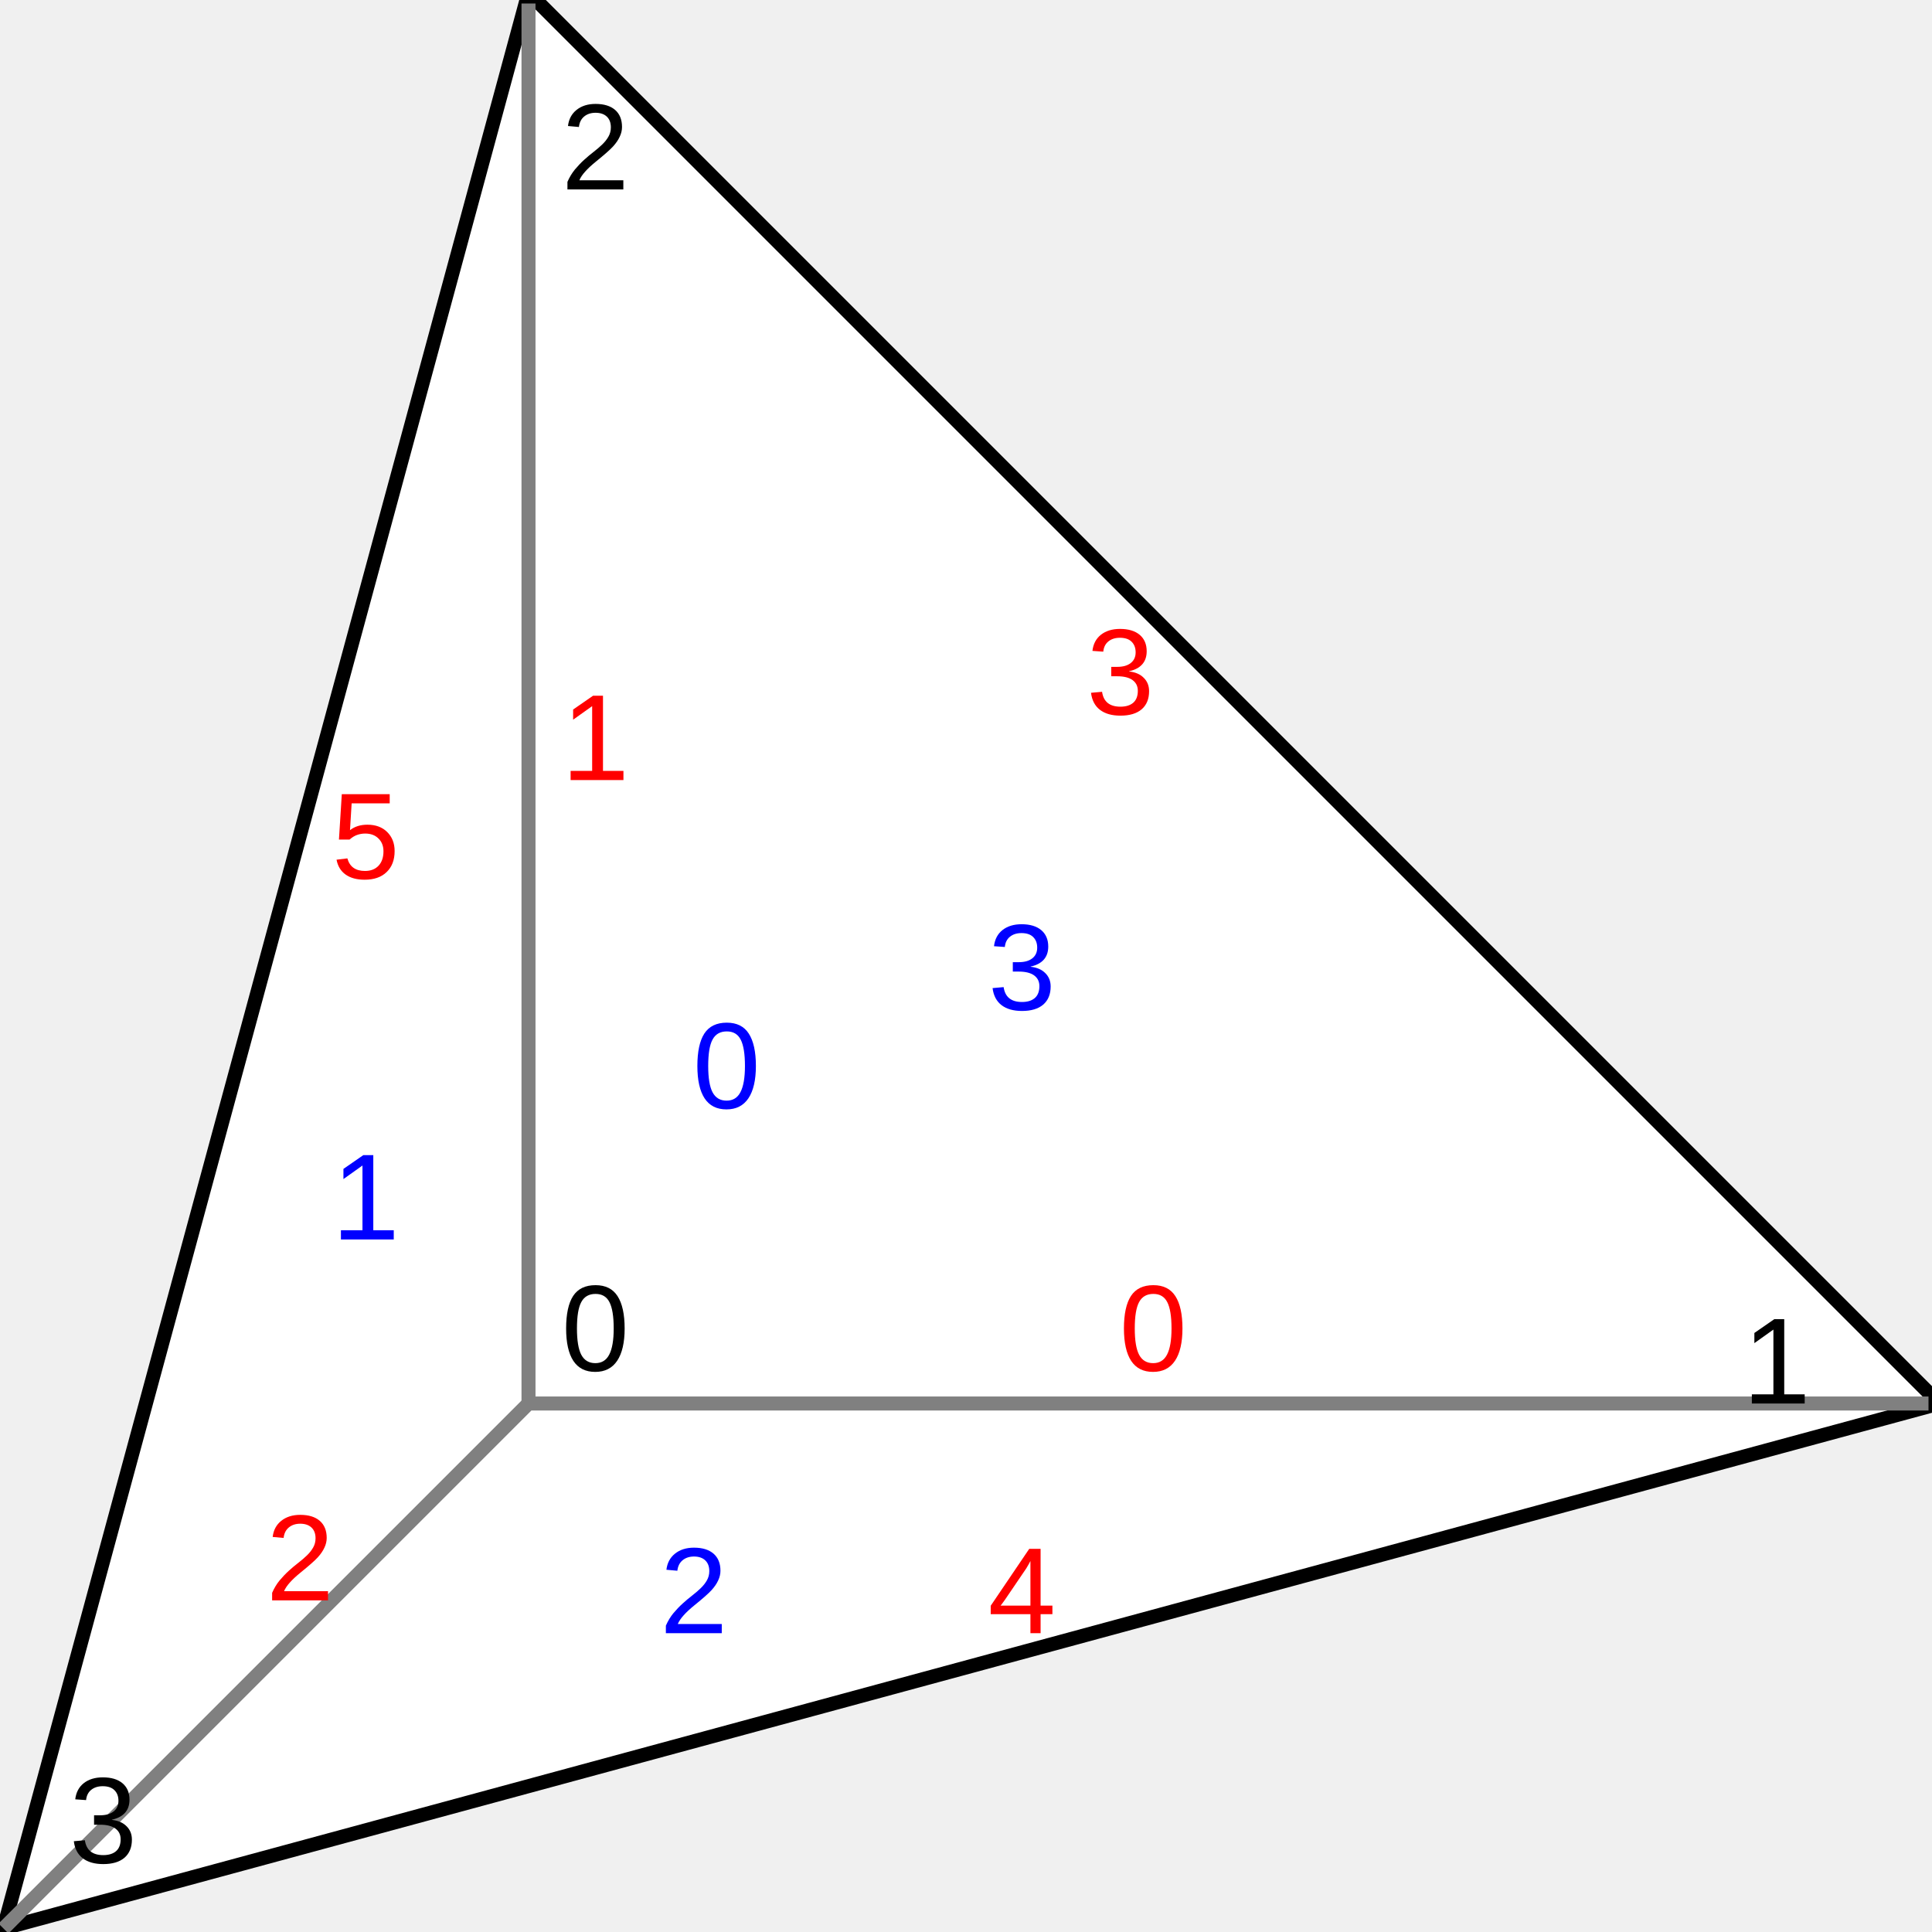
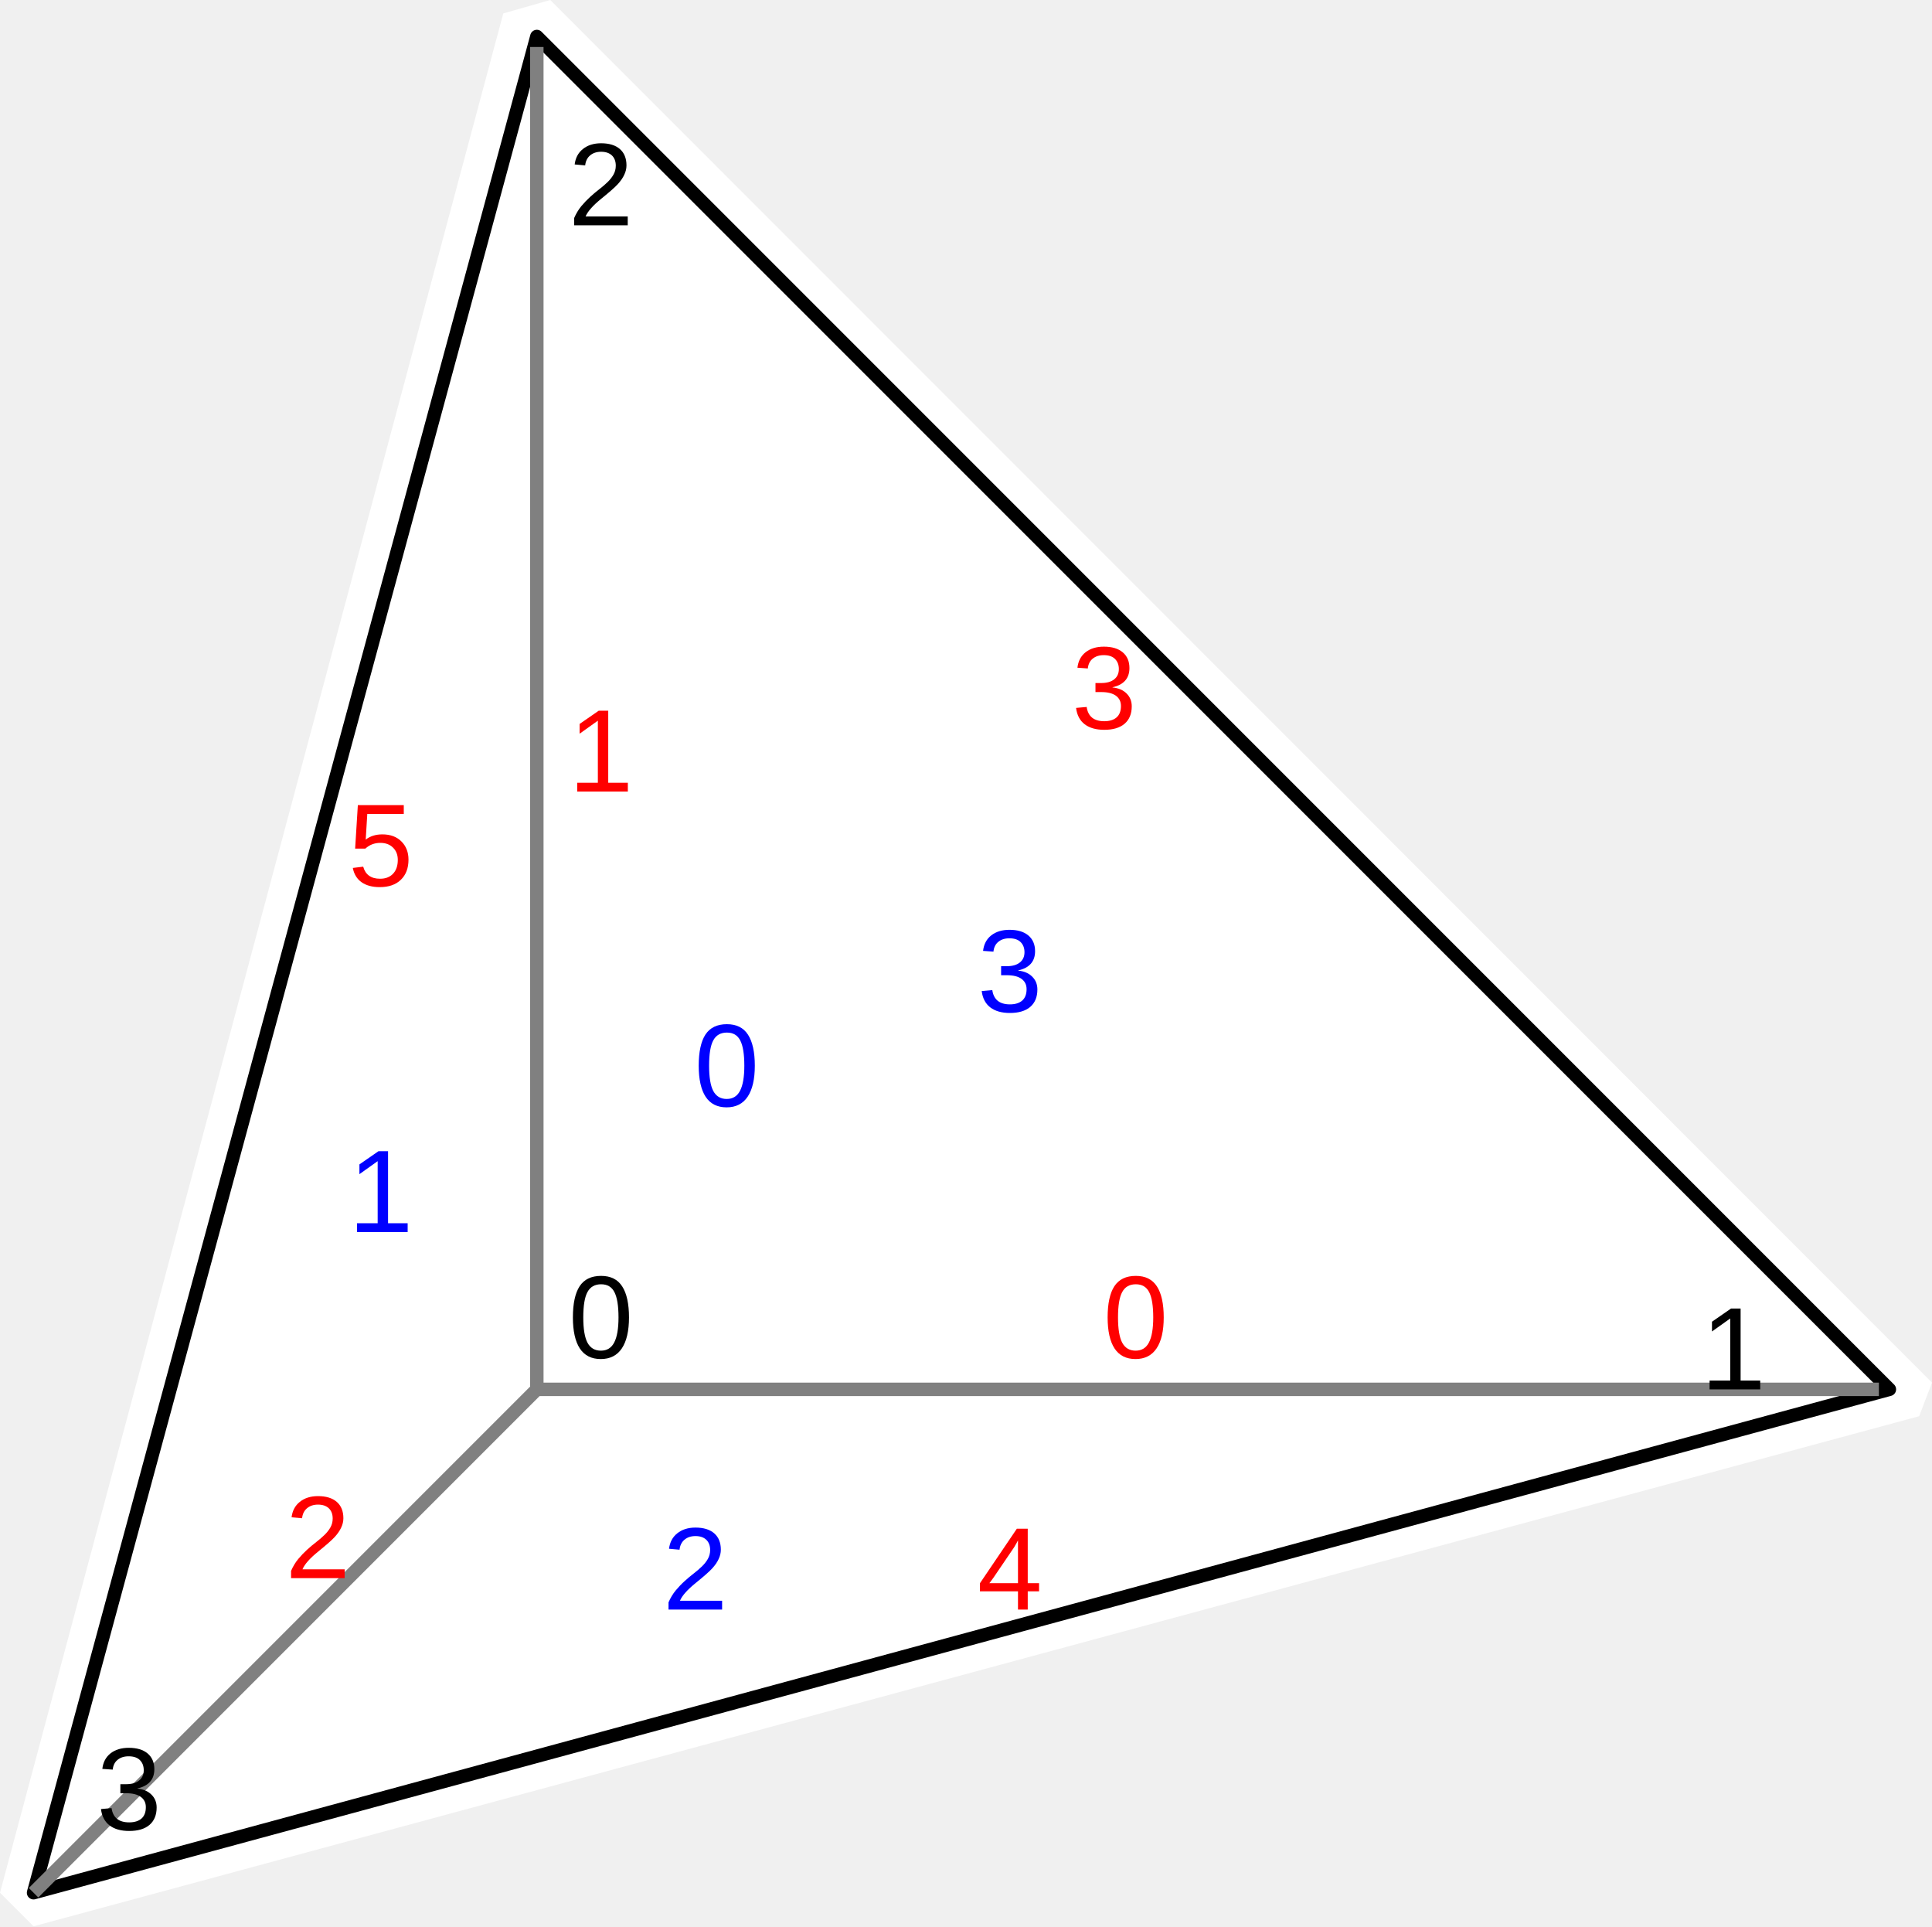
- <svg xmlns="http://www.w3.org/2000/svg" width="77.893mm" height="77.893mm" viewBox="0 0 276 276" id="svg5169" version="1.1">
+ <svg xmlns="http://www.w3.org/2000/svg" width="81.255mm" height="80.998mm" viewBox="0 0 287.912 287" id="svg5169" version="1.1">
  <defs id="defs5171" />
-   <g id="layer1" transform="translate(0.5,-776.8622)">
-     <path style="fill:#ffffff;fill-rule:evenodd;stroke:#000000;stroke-width:2;stroke-linecap:butt;stroke-linejoin:round;stroke-miterlimit:4;stroke-dasharray:none;stroke-opacity:1;fill-opacity:1" d="M 276.563,977.362 75,775.8 7.7745225e-7,1052.362 Z" id="path5183" />
-     <path style="fill:none;fill-rule:evenodd;stroke:#808080;stroke-width:2;stroke-linecap:butt;stroke-linejoin:miter;stroke-miterlimit:4;stroke-dasharray:none;stroke-dashoffset:0;stroke-opacity:1" d="M 0,1052.362 75,977.362 275,977.362" id="path5187" />
-     <path style="fill:none;fill-rule:evenodd;stroke:#808080;stroke-width:2;stroke-linecap:butt;stroke-linejoin:miter;stroke-miterlimit:4;stroke-dasharray:none;stroke-dashoffset:0;stroke-opacity:1" d="M 75,977.362 75,777.362" id="path5189" />
+   <g id="layer1" transform="translate(5,-770.3622)">
+     <path style="fill:#ffffff;fill-opacity:1;stroke:none;stroke-width:0.938px;stroke-linecap:butt;stroke-linejoin:miter;stroke-opacity:1" d="M 70,772.362 -5,1052.362 0,1057.362 281,981.362 282.912,976.362 77,770.362 Z" id="path1" />
+     <path style="fill:#ffffff;fill-opacity:1;fill-rule:evenodd;stroke:#000000;stroke-width:2;stroke-linecap:butt;stroke-linejoin:round;stroke-miterlimit:4;stroke-dasharray:none;stroke-opacity:1" d="M 276.563,977.362 75,775.8 7.7745225e-7,1052.362 Z" id="path5183" />
+     <path style="fill:none;fill-rule:evenodd;stroke:#808080;stroke-width:2;stroke-linecap:butt;stroke-linejoin:miter;stroke-miterlimit:4;stroke-dasharray:none;stroke-dashoffset:0;stroke-opacity:1" d="M 0,1052.362 75,977.362 H 275" id="path5187" />
+     <path style="fill:none;fill-rule:evenodd;stroke:#808080;stroke-width:2;stroke-linecap:butt;stroke-linejoin:miter;stroke-miterlimit:4;stroke-dasharray:none;stroke-dashoffset:0;stroke-opacity:1" d="M 75,977.362 V 777.362" id="path5189" />
    <text xml:space="preserve" style="font-style:normal;font-weight:normal;line-height:0%;font-family:sans-serif;letter-spacing:0px;word-spacing:0px;fill:#000000;fill-opacity:1;stroke:none;stroke-width:1px;stroke-linecap:butt;stroke-linejoin:miter;stroke-opacity:1" x="79.688" y="972.675" id="text5731">
      <tspan id="tspan5733" x="79.688" y="972.675" style="font-style:normal;font-variant:normal;font-weight:normal;font-stretch:normal;font-size:17.5px;line-height:1.25;font-family:Arial;-inkscape-font-specification:Arial">0</tspan>
    </text>
    <text xml:space="preserve" style="font-style:normal;font-weight:normal;line-height:0%;font-family:sans-serif;letter-spacing:0px;word-spacing:0px;fill:#000000;fill-opacity:1;stroke:none;stroke-width:1px;stroke-linecap:butt;stroke-linejoin:miter;stroke-opacity:1" x="248.438" y="977.362" id="text5731-3">
      <tspan id="tspan5733-3" x="248.438" y="977.362" style="font-style:normal;font-variant:normal;font-weight:normal;font-stretch:normal;font-size:17.5px;line-height:1.25;font-family:Arial;-inkscape-font-specification:Arial">1</tspan>
    </text>
    <text xml:space="preserve" style="font-style:normal;font-weight:normal;line-height:0%;font-family:sans-serif;letter-spacing:0px;word-spacing:0px;fill:#000000;fill-opacity:1;stroke:none;stroke-width:1px;stroke-linecap:butt;stroke-linejoin:miter;stroke-opacity:1" x="79.688" y="803.925" id="text5731-9">
      <tspan id="tspan5733-0" x="79.688" y="803.925" style="font-style:normal;font-variant:normal;font-weight:normal;font-stretch:normal;font-size:17.5px;line-height:1.25;font-family:Arial;-inkscape-font-specification:Arial">2</tspan>
    </text>
    <text xml:space="preserve" style="font-style:normal;font-weight:normal;line-height:0%;font-family:sans-serif;letter-spacing:0px;word-spacing:0px;fill:#000000;fill-opacity:1;stroke:none;stroke-width:1px;stroke-linecap:butt;stroke-linejoin:miter;stroke-opacity:1" x="9.375" y="1042.987" id="text5731-7">
      <tspan id="tspan5733-6" x="9.375" y="1042.987" style="font-style:normal;font-variant:normal;font-weight:normal;font-stretch:normal;font-size:17.5px;line-height:1.25;font-family:Arial;-inkscape-font-specification:Arial">3</tspan>
    </text>
    <text xml:space="preserve" style="font-style:normal;font-weight:normal;line-height:0%;font-family:sans-serif;letter-spacing:0px;word-spacing:0px;fill:#ff0000;fill-opacity:1;stroke:none;stroke-width:1px;stroke-linecap:butt;stroke-linejoin:miter;stroke-opacity:1" x="159.375" y="972.675" id="text5731-86">
      <tspan id="tspan5733-5" x="159.375" y="972.675" style="font-style:normal;font-variant:normal;font-weight:normal;font-stretch:normal;font-size:17.5px;line-height:1.25;font-family:Arial;-inkscape-font-specification:Arial;fill:#ff0000;fill-opacity:1">0</tspan>
    </text>
    <text xml:space="preserve" style="font-style:normal;font-weight:normal;line-height:0%;font-family:sans-serif;letter-spacing:0px;word-spacing:0px;fill:#ff0000;fill-opacity:1;stroke:none;stroke-width:1px;stroke-linecap:butt;stroke-linejoin:miter;stroke-opacity:1" x="79.688" y="888.3" id="text5731-86-9">
      <tspan id="tspan5733-5-4" x="79.688" y="888.3" style="font-style:normal;font-variant:normal;font-weight:normal;font-stretch:normal;font-size:17.5px;line-height:1.25;font-family:Arial;-inkscape-font-specification:Arial;fill:#ff0000;fill-opacity:1">1</tspan>
    </text>
    <text xml:space="preserve" style="font-style:normal;font-weight:normal;line-height:0%;font-family:sans-serif;letter-spacing:0px;word-spacing:0px;fill:#ff0000;fill-opacity:1;stroke:none;stroke-width:1px;stroke-linecap:butt;stroke-linejoin:miter;stroke-opacity:1" x="140.625" y="1010.175" id="text5731-86-1">
      <tspan id="tspan5733-5-1" x="140.625" y="1010.175" style="font-style:normal;font-variant:normal;font-weight:normal;font-stretch:normal;font-size:17.5px;line-height:1.25;font-family:Arial;-inkscape-font-specification:Arial;fill:#ff0000;fill-opacity:1">4</tspan>
    </text>
    <text xml:space="preserve" style="font-style:normal;font-weight:normal;line-height:0%;font-family:sans-serif;letter-spacing:0px;word-spacing:0px;fill:#ff0000;fill-opacity:1;stroke:none;stroke-width:1px;stroke-linecap:butt;stroke-linejoin:miter;stroke-opacity:1" x="46.875" y="902.362" id="text5731-86-14">
      <tspan id="tspan5733-5-7" x="46.875" y="902.362" style="font-style:normal;font-variant:normal;font-weight:normal;font-stretch:normal;font-size:17.5px;line-height:1.25;font-family:Arial;-inkscape-font-specification:Arial;fill:#ff0000;fill-opacity:1">5</tspan>
    </text>
    <text xml:space="preserve" style="font-style:normal;font-weight:normal;line-height:0%;font-family:sans-serif;letter-spacing:0px;word-spacing:0px;fill:#ff0000;fill-opacity:1;stroke:none;stroke-width:1px;stroke-linecap:butt;stroke-linejoin:miter;stroke-opacity:1" x="37.5" y="1005.487" id="text5731-86-19">
      <tspan id="tspan5733-5-3" x="37.5" y="1005.487" style="font-style:normal;font-variant:normal;font-weight:normal;font-stretch:normal;font-size:17.5px;line-height:1.25;font-family:Arial;-inkscape-font-specification:Arial;fill:#ff0000;fill-opacity:1">2</tspan>
    </text>
    <text xml:space="preserve" style="font-style:normal;font-weight:normal;line-height:0%;font-family:sans-serif;letter-spacing:0px;word-spacing:0px;fill:#ff0000;fill-opacity:1;stroke:none;stroke-width:1px;stroke-linecap:butt;stroke-linejoin:miter;stroke-opacity:1" x="154.688" y="878.925" id="text5731-86-0">
      <tspan id="tspan5733-5-8" x="154.688" y="878.925" style="font-style:normal;font-variant:normal;font-weight:normal;font-stretch:normal;font-size:17.5px;line-height:1.25;font-family:Arial;-inkscape-font-specification:Arial;fill:#ff0000;fill-opacity:1">3</tspan>
    </text>
    <text xml:space="preserve" style="font-style:normal;font-weight:normal;line-height:0%;font-family:sans-serif;letter-spacing:0px;word-spacing:0px;fill:#0000ff;fill-opacity:1;stroke:none;stroke-width:1px;stroke-linecap:butt;stroke-linejoin:miter;stroke-opacity:1" x="98.438" y="935.175" id="text5731-86-95">
      <tspan id="tspan5733-5-73" x="98.438" y="935.175" style="font-style:normal;font-variant:normal;font-weight:normal;font-stretch:normal;font-size:17.5px;line-height:1.25;font-family:Arial;-inkscape-font-specification:Arial;fill:#0000ff;fill-opacity:1">0</tspan>
    </text>
    <text xml:space="preserve" style="font-style:normal;font-weight:normal;line-height:0%;font-family:sans-serif;letter-spacing:0px;word-spacing:0px;fill:#0000ff;fill-opacity:1;stroke:none;stroke-width:1px;stroke-linecap:butt;stroke-linejoin:miter;stroke-opacity:1" x="46.875" y="953.925" id="text5731-86-95-1">
      <tspan id="tspan5733-5-73-8" x="46.875" y="953.925" style="font-style:normal;font-variant:normal;font-weight:normal;font-stretch:normal;font-size:17.5px;line-height:1.25;font-family:Arial;-inkscape-font-specification:Arial;fill:#0000ff;fill-opacity:1">1</tspan>
    </text>
    <text xml:space="preserve" style="font-style:normal;font-weight:normal;line-height:0%;font-family:sans-serif;letter-spacing:0px;word-spacing:0px;fill:#0000ff;fill-opacity:1;stroke:none;stroke-width:1px;stroke-linecap:butt;stroke-linejoin:miter;stroke-opacity:1" x="140.625" y="921.112" id="text5731-86-95-3">
      <tspan id="tspan5733-5-73-5" x="140.625" y="921.112" style="font-style:normal;font-variant:normal;font-weight:normal;font-stretch:normal;font-size:17.5px;line-height:1.25;font-family:Arial;-inkscape-font-specification:Arial;fill:#0000ff;fill-opacity:1">3</tspan>
    </text>
    <text xml:space="preserve" style="font-style:normal;font-weight:normal;line-height:0%;font-family:sans-serif;letter-spacing:0px;word-spacing:0px;fill:#0000ff;fill-opacity:1;stroke:none;stroke-width:1px;stroke-linecap:butt;stroke-linejoin:miter;stroke-opacity:1" x="93.75" y="1010.175" id="text5731-86-95-0">
      <tspan id="tspan5733-5-73-1" x="93.75" y="1010.175" style="font-style:normal;font-variant:normal;font-weight:normal;font-stretch:normal;font-size:17.5px;line-height:1.25;font-family:Arial;-inkscape-font-specification:Arial;fill:#0000ff;fill-opacity:1">2</tspan>
    </text>
  </g>
</svg>
